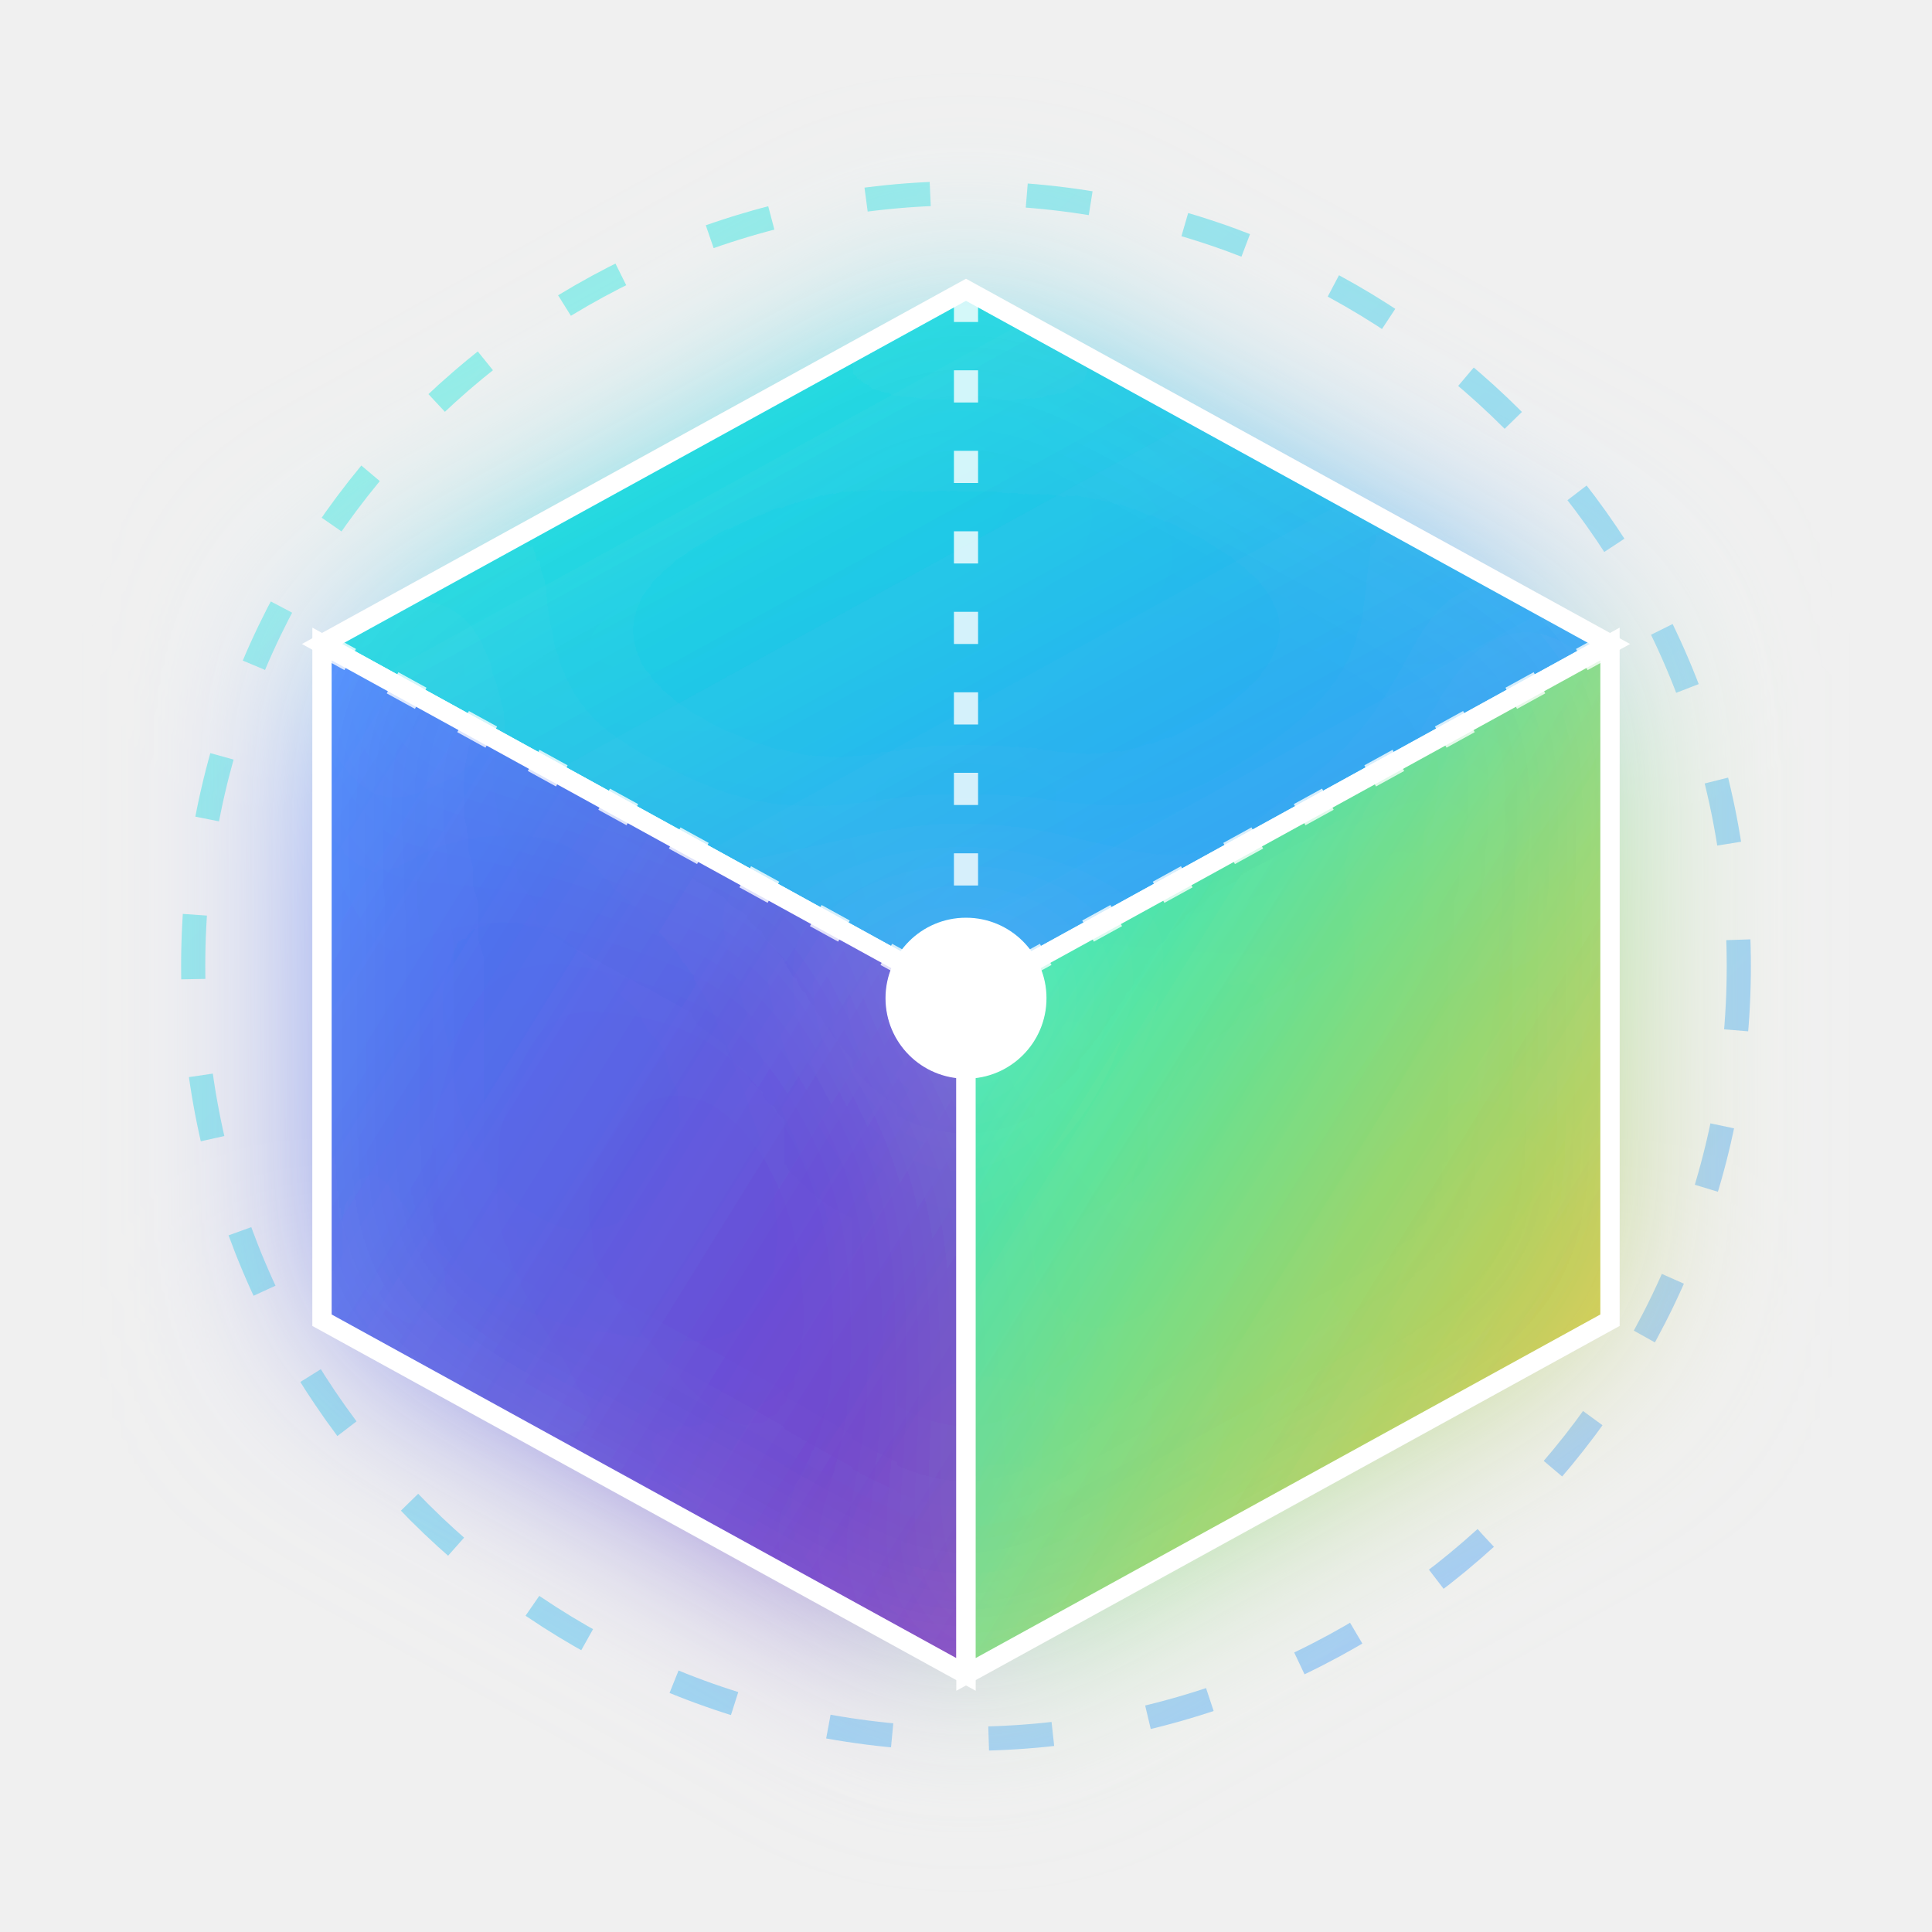
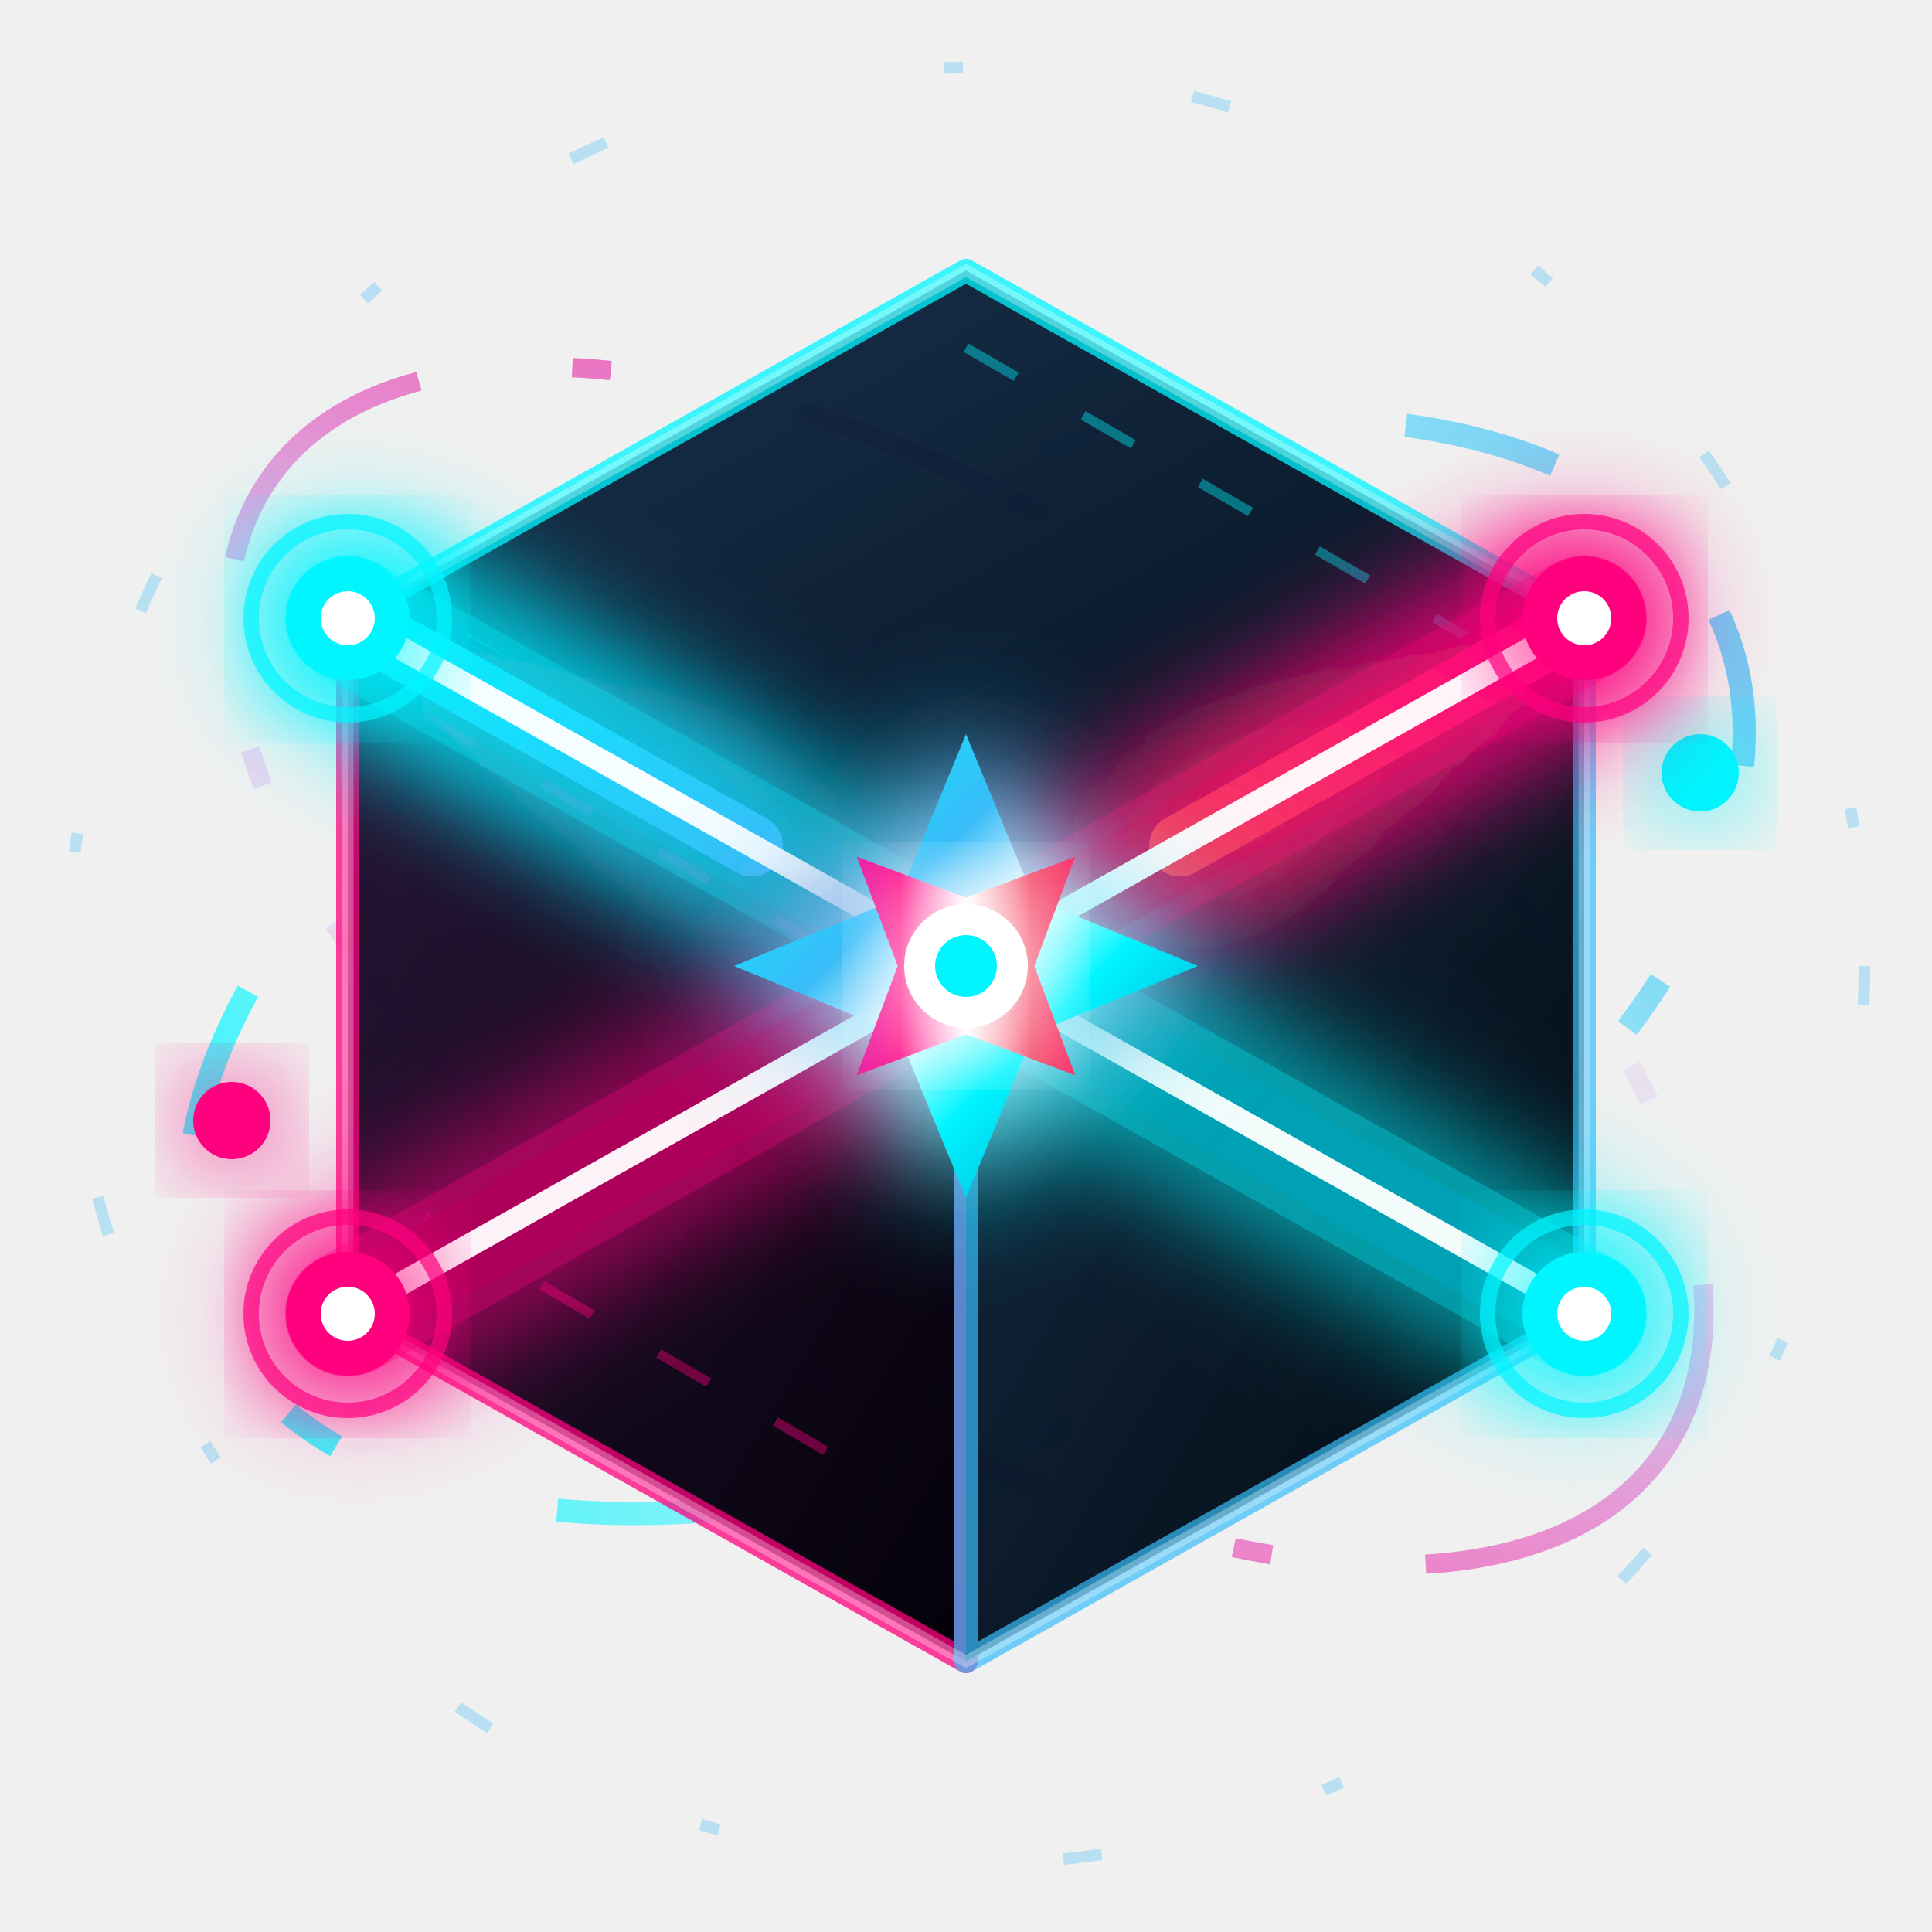
- <svg xmlns="http://www.w3.org/2000/svg" viewBox="0 0 120 120" fill="none">
+ <svg xmlns="http://www.w3.org/2000/svg" viewBox="0 0 100 100" fill="none">
  <defs>
-     <linearGradient id="auroraTop" x1="0%" y1="0%" x2="100%" y2="100%">
-       <stop offset="0%" stop-color="#00f5d4" />
-       <stop offset="100%" stop-color="#3a86ff" />
+     <linearGradient id="facetTop" x1="0%" y1="0%" x2="100%" y2="100%">
+       <stop offset="0%" stop-color="#0f2b48" stop-opacity="0.95" />
+       <stop offset="50%" stop-color="#091b30" stop-opacity="0.98" />
+       <stop offset="100%" stop-color="#040d1a" stop-opacity="1" />
    </linearGradient>
-     <linearGradient id="auroraLeft" x1="0%" y1="0%" x2="100%" y2="100%">
-       <stop offset="0%" stop-color="#3a86ff" />
-       <stop offset="100%" stop-color="#7b2cbf" />
+     <linearGradient id="facetLeft" x1="0%" y1="0%" x2="100%" y2="100%">
+       <stop offset="0%" stop-color="#1e0a2e" stop-opacity="0.95" />
+       <stop offset="60%" stop-color="#0d0417" stop-opacity="0.98" />
+       <stop offset="100%" stop-color="#04010a" stop-opacity="1" />
    </linearGradient>
-     <linearGradient id="auroraRight" x1="0%" y1="0%" x2="100%" y2="100%">
-       <stop offset="0%" stop-color="#00f5d4" />
-       <stop offset="100%" stop-color="#fbbf24" />
+     <linearGradient id="facetRight" x1="0%" y1="0%" x2="100%" y2="100%">
+       <stop offset="0%" stop-color="#08223c" stop-opacity="0.95" />
+       <stop offset="60%" stop-color="#041220" stop-opacity="0.98" />
+       <stop offset="100%" stop-color="#01060d" stop-opacity="1" />
    </linearGradient>
-     <filter id="glow" x="-20%" y="-20%" width="140%" height="140%">
-       <feGaussianBlur stdDeviation="6" result="blur" />
-       <feComposite in="SourceGraphic" in2="blur" operator="over" />
+     <linearGradient id="laserCyan" x1="0%" y1="0%" x2="100%" y2="100%">
+       <stop offset="0%" stop-color="#00F5FF" />
+       <stop offset="35%" stop-color="#38BDF8" />
+       <stop offset="50%" stop-color="#FFFFFF" />
+       <stop offset="65%" stop-color="#00F5FF" />
+       <stop offset="100%" stop-color="#0284C7" />
+     </linearGradient>
+     <linearGradient id="laserMagenta" x1="100%" y1="0%" x2="0%" y2="100%">
+       <stop offset="0%" stop-color="#FF007F" />
+       <stop offset="35%" stop-color="#F43F5E" />
+       <stop offset="50%" stop-color="#FFFFFF" />
+       <stop offset="65%" stop-color="#FF007F" />
+       <stop offset="100%" stop-color="#A855F7" />
+     </linearGradient>
+     <linearGradient id="orbitCyanGrad" x1="0%" y1="0%" x2="100%" y2="0%">
+       <stop offset="0%" stop-color="#00F5FF" stop-opacity="0.9" />
+       <stop offset="50%" stop-color="#00F5FF" stop-opacity="0.1" />
+       <stop offset="100%" stop-color="#38BDF8" stop-opacity="0.8" />
+     </linearGradient>
+     <linearGradient id="orbitMagentaGrad" x1="0%" y1="0%" x2="100%" y2="100%">
+       <stop offset="0%" stop-color="#FF007F" stop-opacity="0.9" />
+       <stop offset="50%" stop-color="#A855F7" stop-opacity="0.1" />
+       <stop offset="100%" stop-color="#FF007F" stop-opacity="0.8" />
+     </linearGradient>
+     <filter id="hyperBloom" x="-50%" y="-50%" width="200%" height="200%">
+       <feGaussianBlur stdDeviation="3.2" result="glow1" />
+       <feGaussianBlur stdDeviation="1.6" result="glow2" />
+       <feMerge>
+         <feMergeNode in="glow1" />
+         <feMergeNode in="glow2" />
+         <feMergeNode in="SourceGraphic" />
+       </feMerge>
+     </filter>
+     <filter id="intenseCore" x="-60%" y="-60%" width="220%" height="220%">
+       <feGaussianBlur stdDeviation="4.5" result="flare" />
+       <feMerge>
+         <feMergeNode in="flare" />
+         <feMergeNode in="SourceGraphic" />
+       </feMerge>
    </filter>
  </defs>
-   <circle cx="60" cy="60" r="48" stroke="url(#auroraTop)" stroke-width="1.5" stroke-dasharray="4 6" opacity="0.4" />
-   <g filter="url(#glow)">
-     <polygon points="60,18 100,40 60,62 20,40" fill="url(#auroraTop)" fill-opacity="0.9" stroke="#ffffff" stroke-width="1.2" />
-     <polygon points="20,40 60,62 60,104 20,82" fill="url(#auroraLeft)" fill-opacity="0.85" stroke="#ffffff" stroke-width="1.2" />
-     <polygon points="60,62 100,40 100,82 60,104" fill="url(#auroraRight)" fill-opacity="0.85" stroke="#ffffff" stroke-width="1.2" />
-     <circle cx="60" cy="62" r="5" fill="#ffffff" />
-     <line x1="60" y1="18" x2="60" y2="62" stroke="#ffffff" stroke-width="1.5" stroke-dasharray="2 3" opacity="0.8" />
-     <line x1="20" y1="40" x2="60" y2="62" stroke="#ffffff" stroke-width="1.5" stroke-dasharray="2 3" opacity="0.8" />
-     <line x1="100" y1="40" x2="60" y2="62" stroke="#ffffff" stroke-width="1.5" stroke-dasharray="2 3" opacity="0.8" />
+   <style>
+     @keyframes cubeFloat {
+       0%, 100% { transform: translateY(0px); }
+       50% { transform: translateY(-3.5px); }
+     }
+     @keyframes spinClockwise {
+       0% { transform: rotate(0deg); }
+       100% { transform: rotate(360deg); }
+     }
+     @keyframes spinCounter {
+       0% { transform: rotate(360deg); }
+       100% { transform: rotate(0deg); }
+     }
+     @keyframes starSpin {
+       0% { transform: rotate(0deg) scale(0.9); }
+       50% { transform: rotate(180deg) scale(1.25); }
+       100% { transform: rotate(360deg) scale(0.9); }
+     }
+     @keyframes rippleWave {
+       0% { r: 2px; opacity: 1; stroke-width: 2px; }
+       100% { r: 18px; opacity: 0; stroke-width: 0.5px; }
+     }
+     @keyframes flashPulse {
+       0%, 100% { opacity: 0.55; }
+       50% { opacity: 1; }
+     }
+     @keyframes beamFlow1 {
+       0% { stroke-dashoffset: 148; }
+       100% { stroke-dashoffset: 0; }
+     }
+     @keyframes beamFlow2 {
+       0% { stroke-dashoffset: -148; }
+       100% { stroke-dashoffset: 0; }
+     }
+ 
+     .cube-float-group { animation: cubeFloat 4s ease-in-out infinite; transform-origin: 50px 50px; }
+     .orbit-cyan { animation: spinClockwise 10s linear infinite; transform-origin: 50px 50px; }
+     .orbit-magenta { animation: spinCounter 12s linear infinite; transform-origin: 50px 50px; }
+     .nova-star { animation: starSpin 6s linear infinite; transform-origin: 50px 50px; }
+     .flow-cyan-beam { stroke-dasharray: 24 50; animation: beamFlow1 1.4s linear infinite; }
+     .flow-magenta-beam { stroke-dasharray: 24 50; animation: beamFlow2 1.4s linear infinite; }
+     .ambient-flash { animation: flashPulse 2.4s ease-in-out infinite; }
+   </style>
+   <g class="orbit-cyan">
+     <ellipse cx="50" cy="50" rx="43" ry="24" transform="rotate(-25 50 50)" stroke="url(#orbitCyanGrad)" stroke-width="1.2" stroke-dasharray="8 12 3 16" fill="none" opacity="0.85" />
+     <circle cx="88" cy="40" r="2" fill="#00F5FF" filter="url(#hyperBloom)">
+       <animate attributeName="r" values="1.6;2.5;1.6" dur="2s" repeatCount="indefinite" />
+     </circle>
+   </g>
+   <g class="orbit-magenta">
+     <ellipse cx="50" cy="50" rx="44" ry="22" transform="rotate(35 50 50)" stroke="url(#orbitMagentaGrad)" stroke-width="1" stroke-dasharray="14 8 2 10" fill="none" opacity="0.85" />
+     <circle cx="12" cy="58" r="2" fill="#FF007F" filter="url(#hyperBloom)">
+       <animate attributeName="r" values="2.4;1.5;2.4" dur="2s" repeatCount="indefinite" />
+     </circle>
+   </g>
+   <circle cx="50" cy="50" r="46.5" stroke="#38BDF8" stroke-width="0.6" stroke-opacity="0.3" stroke-dasharray="2 18 1 12" fill="none" />
+   <g class="cube-float-group">
+     <polygon points="50,14 82,32 50,50 18,32" fill="url(#facetTop)" stroke="#00F5FF" stroke-width="1.2" stroke-opacity="0.75" stroke-linejoin="round" />
+     <polygon points="18,32 50,50 50,86 18,68" fill="url(#facetLeft)" stroke="#FF007F" stroke-width="1.2" stroke-opacity="0.75" stroke-linejoin="round" />
+     <polygon points="50,50 82,32 82,68 50,86" fill="url(#facetRight)" stroke="#38BDF8" stroke-width="1.2" stroke-opacity="0.7" stroke-linejoin="round" />
+     <path d="M50,18 L76,33 M24,33 L50,48" stroke="#00F5FF" stroke-width="0.5" stroke-opacity="0.4" stroke-dasharray="3 4" />
+     <path d="M22,37 L46,51 M22,63 L46,77" stroke="#FF007F" stroke-width="0.5" stroke-opacity="0.4" stroke-dasharray="3 4" />
+     <path d="M50,14 L82,32 L82,68 L50,86 L18,68 L18,32 Z" stroke="#FFFFFF" stroke-width="0.6" stroke-opacity="0.3" fill="none" />
+     <path d="M18,32 L50,50 L82,68" stroke="#002244" stroke-width="4.5" stroke-linecap="round" stroke-linejoin="round" />
+     <path class="ambient-flash" d="M18,32 L50,50 L82,68" stroke="#00F5FF" stroke-width="6.5" stroke-linecap="round" stroke-linejoin="round" opacity="0.6" filter="url(#hyperBloom)" />
+     <path class="flow-cyan-beam" d="M18,32 L50,50 L82,68" stroke="url(#laserCyan)" stroke-width="3.2" stroke-linecap="round" stroke-linejoin="round" filter="url(#hyperBloom)" />
+     <path d="M18,32 L50,50 L82,68" stroke="#FFFFFF" stroke-width="1.2" stroke-linecap="round" stroke-linejoin="round" opacity="0.95" />
+     <path d="M82,32 L50,50 L18,68" stroke="#330022" stroke-width="4.5" stroke-linecap="round" stroke-linejoin="round" />
+     <path class="ambient-flash" d="M82,32 L50,50 L18,68" stroke="#FF007F" stroke-width="6.5" stroke-linecap="round" stroke-linejoin="round" opacity="0.6" filter="url(#hyperBloom)" />
+     <path class="flow-magenta-beam" d="M82,32 L50,50 L18,68" stroke="url(#laserMagenta)" stroke-width="3.2" stroke-linecap="round" stroke-linejoin="round" filter="url(#hyperBloom)" />
+     <path d="M82,32 L50,50 L18,68" stroke="#FFFFFF" stroke-width="1.2" stroke-linecap="round" stroke-linejoin="round" opacity="0.95" />
+     <circle cx="18" cy="32" r="3.2" fill="#00F5FF" filter="url(#hyperBloom)" />
+     <circle cx="18" cy="32" r="1.4" fill="#FFFFFF" />
+     <circle cx="18" cy="32" r="5" stroke="#00F5FF" stroke-width="0.8" fill="none" opacity="0.7">
+       <animate attributeName="r" values="3.5;6.5;3.5" dur="1.8s" repeatCount="indefinite" />
+       <animate attributeName="opacity" values="0.8;0;0.8" dur="1.8s" repeatCount="indefinite" />
+     </circle>
+     <circle cx="82" cy="68" r="3.2" fill="#00F5FF" filter="url(#hyperBloom)" />
+     <circle cx="82" cy="68" r="1.4" fill="#FFFFFF" />
+     <circle cx="82" cy="68" r="5" stroke="#00F5FF" stroke-width="0.8" fill="none" opacity="0.7">
+       <animate attributeName="r" values="3.5;6.5;3.5" dur="1.8s" repeatCount="indefinite" />
+       <animate attributeName="opacity" values="0.8;0;0.8" dur="1.8s" repeatCount="indefinite" />
+     </circle>
+     <circle cx="82" cy="32" r="3.2" fill="#FF007F" filter="url(#hyperBloom)" />
+     <circle cx="82" cy="32" r="1.4" fill="#FFFFFF" />
+     <circle cx="82" cy="32" r="5" stroke="#FF007F" stroke-width="0.8" fill="none" opacity="0.7">
+       <animate attributeName="r" values="3.5;6.5;3.5" dur="1.8s" repeatCount="indefinite" begin="0.9s" />
+       <animate attributeName="opacity" values="0.8;0;0.8" dur="1.8s" repeatCount="indefinite" begin="0.9s" />
+     </circle>
+     <circle cx="18" cy="68" r="3.2" fill="#FF007F" filter="url(#hyperBloom)" />
+     <circle cx="18" cy="68" r="1.4" fill="#FFFFFF" />
+     <circle cx="18" cy="68" r="5" stroke="#FF007F" stroke-width="0.8" fill="none" opacity="0.7">
+       <animate attributeName="r" values="3.5;6.5;3.5" dur="1.8s" repeatCount="indefinite" begin="0.9s" />
+       <animate attributeName="opacity" values="0.8;0;0.8" dur="1.8s" repeatCount="indefinite" begin="0.9s" />
+     </circle>
+     <circle cx="50" cy="50" r="4" stroke="#FFFFFF" stroke-width="1.5" fill="none" opacity="0.9">
+       <animate attributeName="r" values="2;18" dur="1.8s" repeatCount="indefinite" />
+       <animate attributeName="opacity" values="1;0" dur="1.8s" repeatCount="indefinite" />
+       <animate attributeName="stroke" values="#FFFFFF;#00F5FF;#FF007F" dur="1.8s" repeatCount="indefinite" />
+     </circle>
+     <circle cx="50" cy="50" r="4" stroke="#00F5FF" stroke-width="1.2" fill="none" opacity="0.9">
+       <animate attributeName="r" values="2;18" dur="1.8s" repeatCount="indefinite" begin="0.9s" />
+       <animate attributeName="opacity" values="1;0" dur="1.8s" repeatCount="indefinite" begin="0.9s" />
+       <animate attributeName="stroke" values="#FFFFFF;#FF007F;#00F5FF" dur="1.8s" repeatCount="indefinite" begin="0.9s" />
+     </circle>
+     <line x1="28" y1="50" x2="72" y2="50" stroke="#FFFFFF" stroke-width="1.4" opacity="0.9" filter="url(#intenseCore)">
+       <animate attributeName="stroke-width" values="0.8;2;0.8" dur="2s" repeatCount="indefinite" />
+       <animate attributeName="opacity" values="0.7;1;0.7" dur="2s" repeatCount="indefinite" />
+     </line>
+     <g class="nova-star">
+       <polygon points="50,38 53.5,46.5 62,50 53.5,53.5 50,62 46.5,53.5 38,50 46.5,46.5" fill="url(#laserCyan)" filter="url(#hyperBloom)" />
+       <polygon points="50,42 52.5,47.5 58,50 52.5,52.5 50,58 47.5,52.5 42,50 47.5,47.5" fill="url(#laserMagenta)" transform="rotate(45 50 50)" />
+       <circle cx="50" cy="50" r="3.2" fill="#FFFFFF" filter="url(#hyperBloom)" />
+       <circle cx="50" cy="50" r="1.6" fill="#00F5FF" />
+     </g>
  </g>
</svg>
